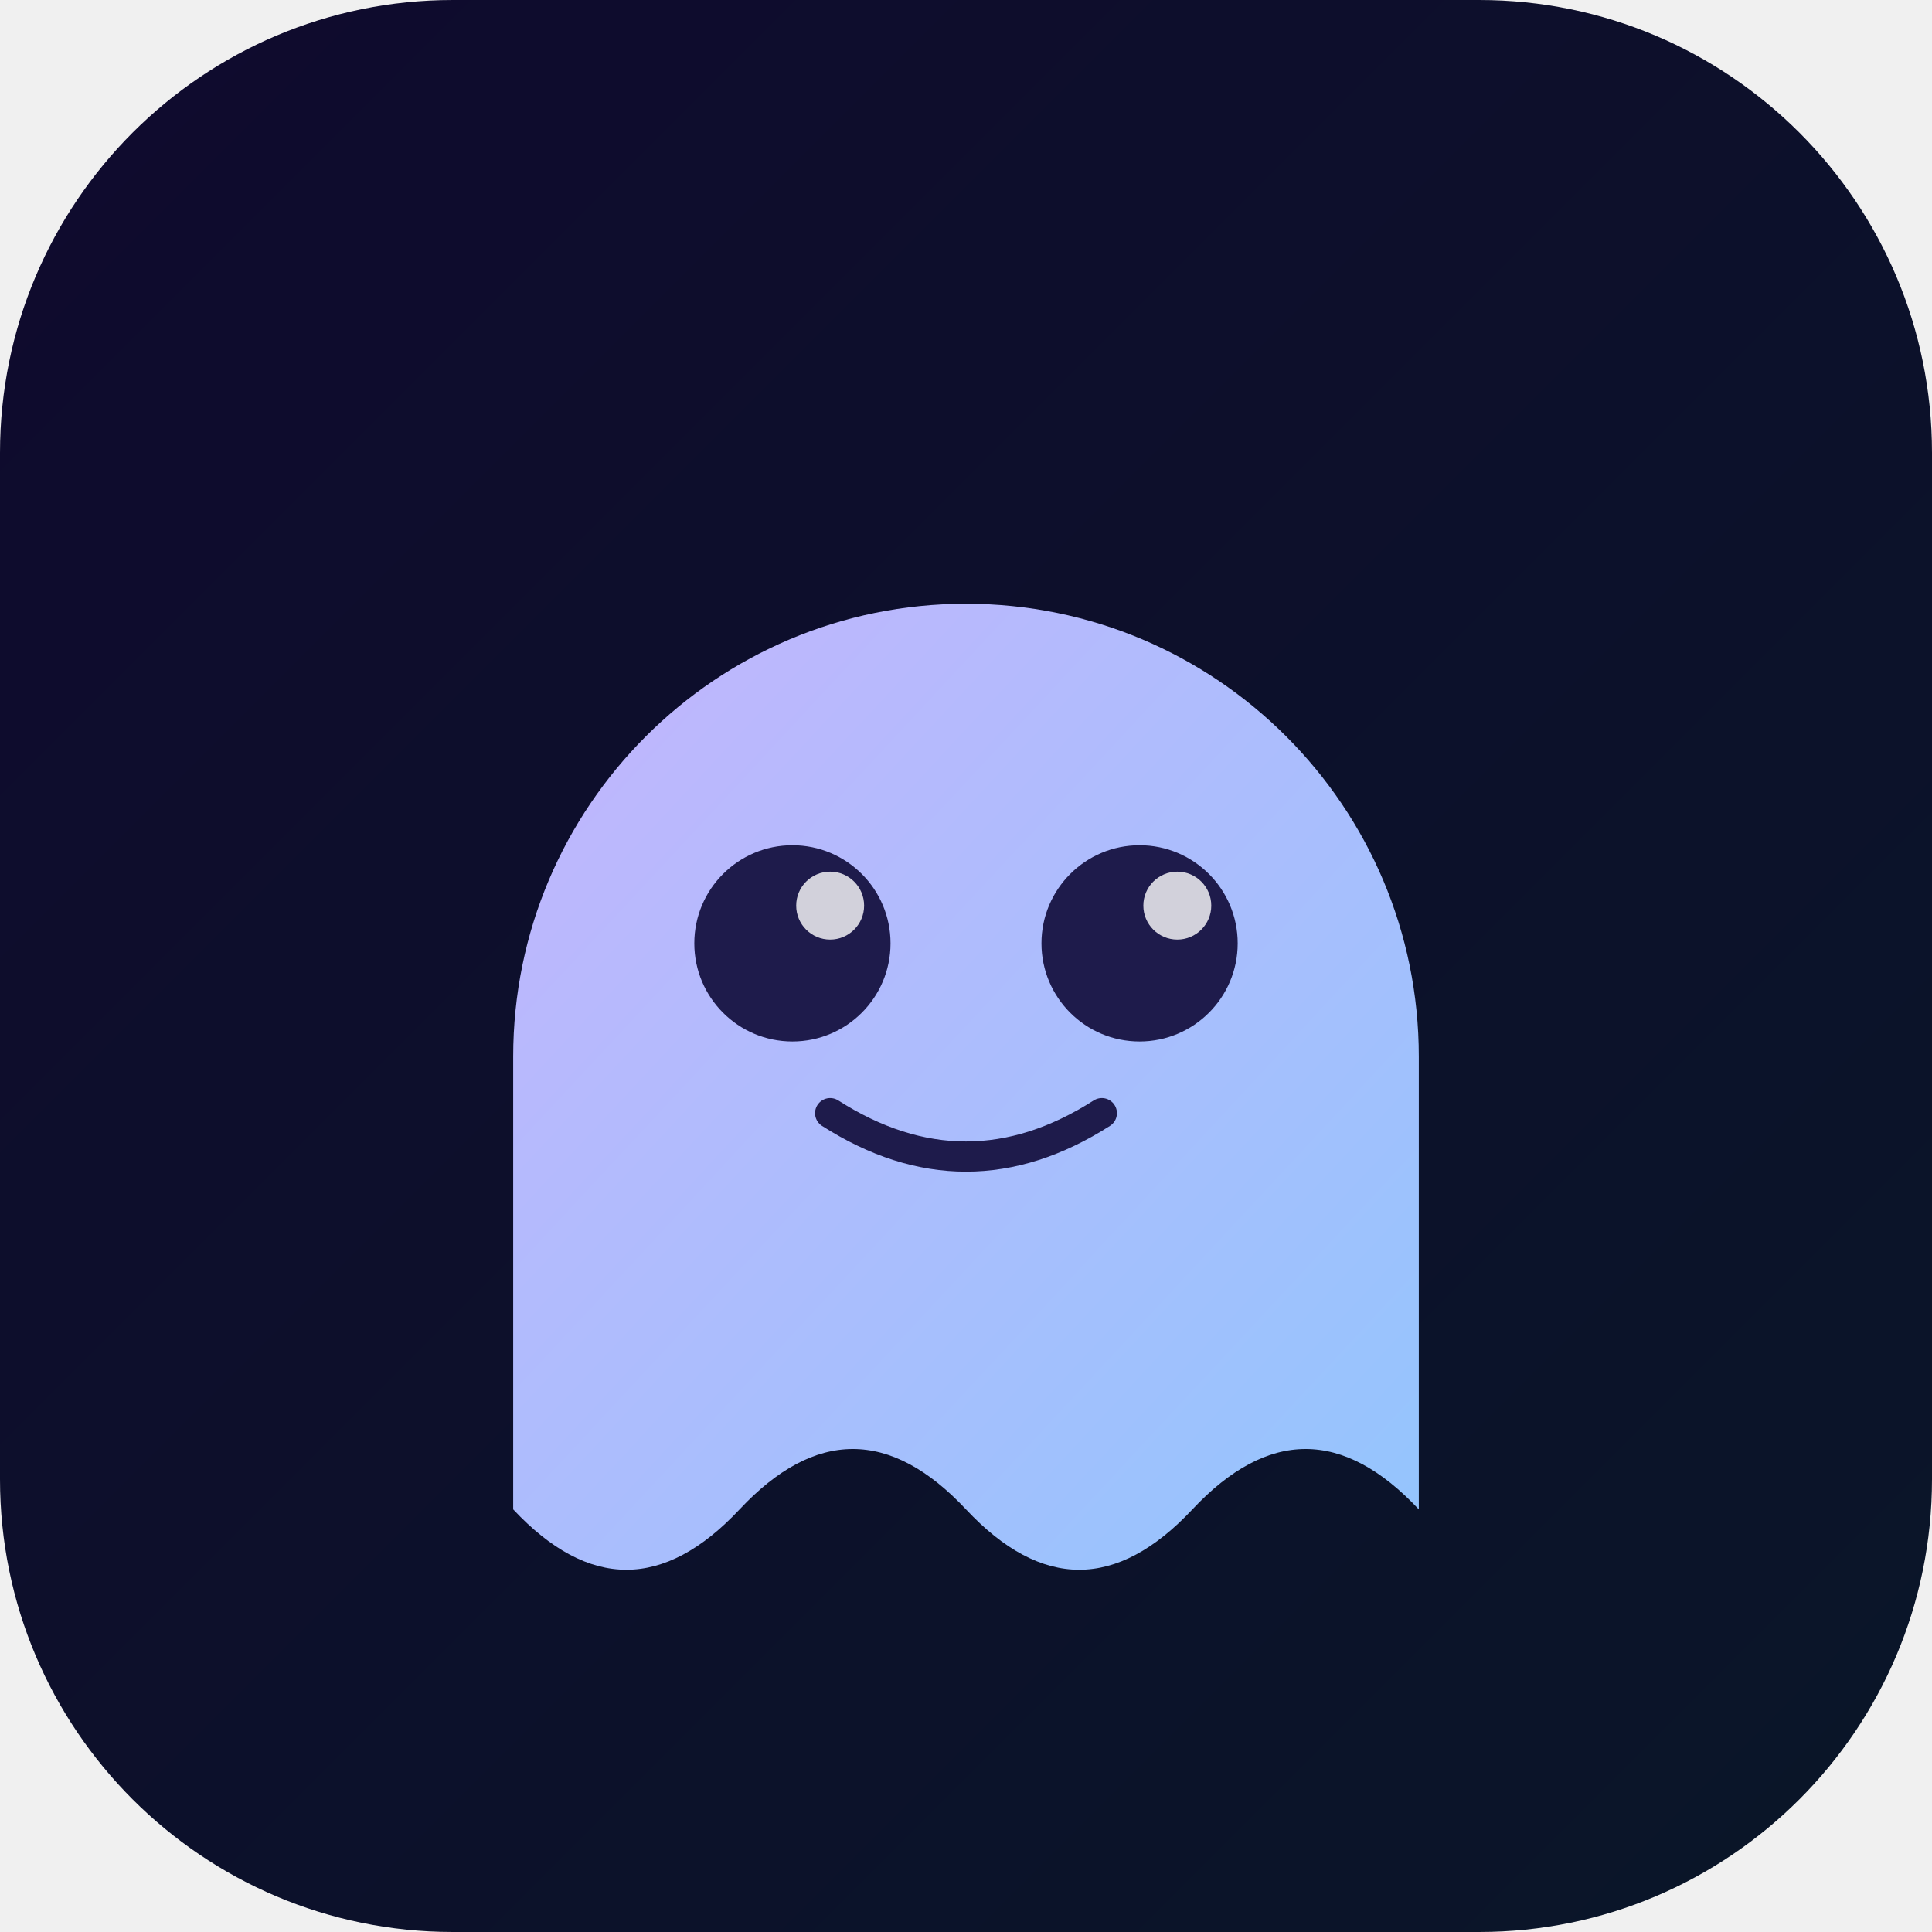
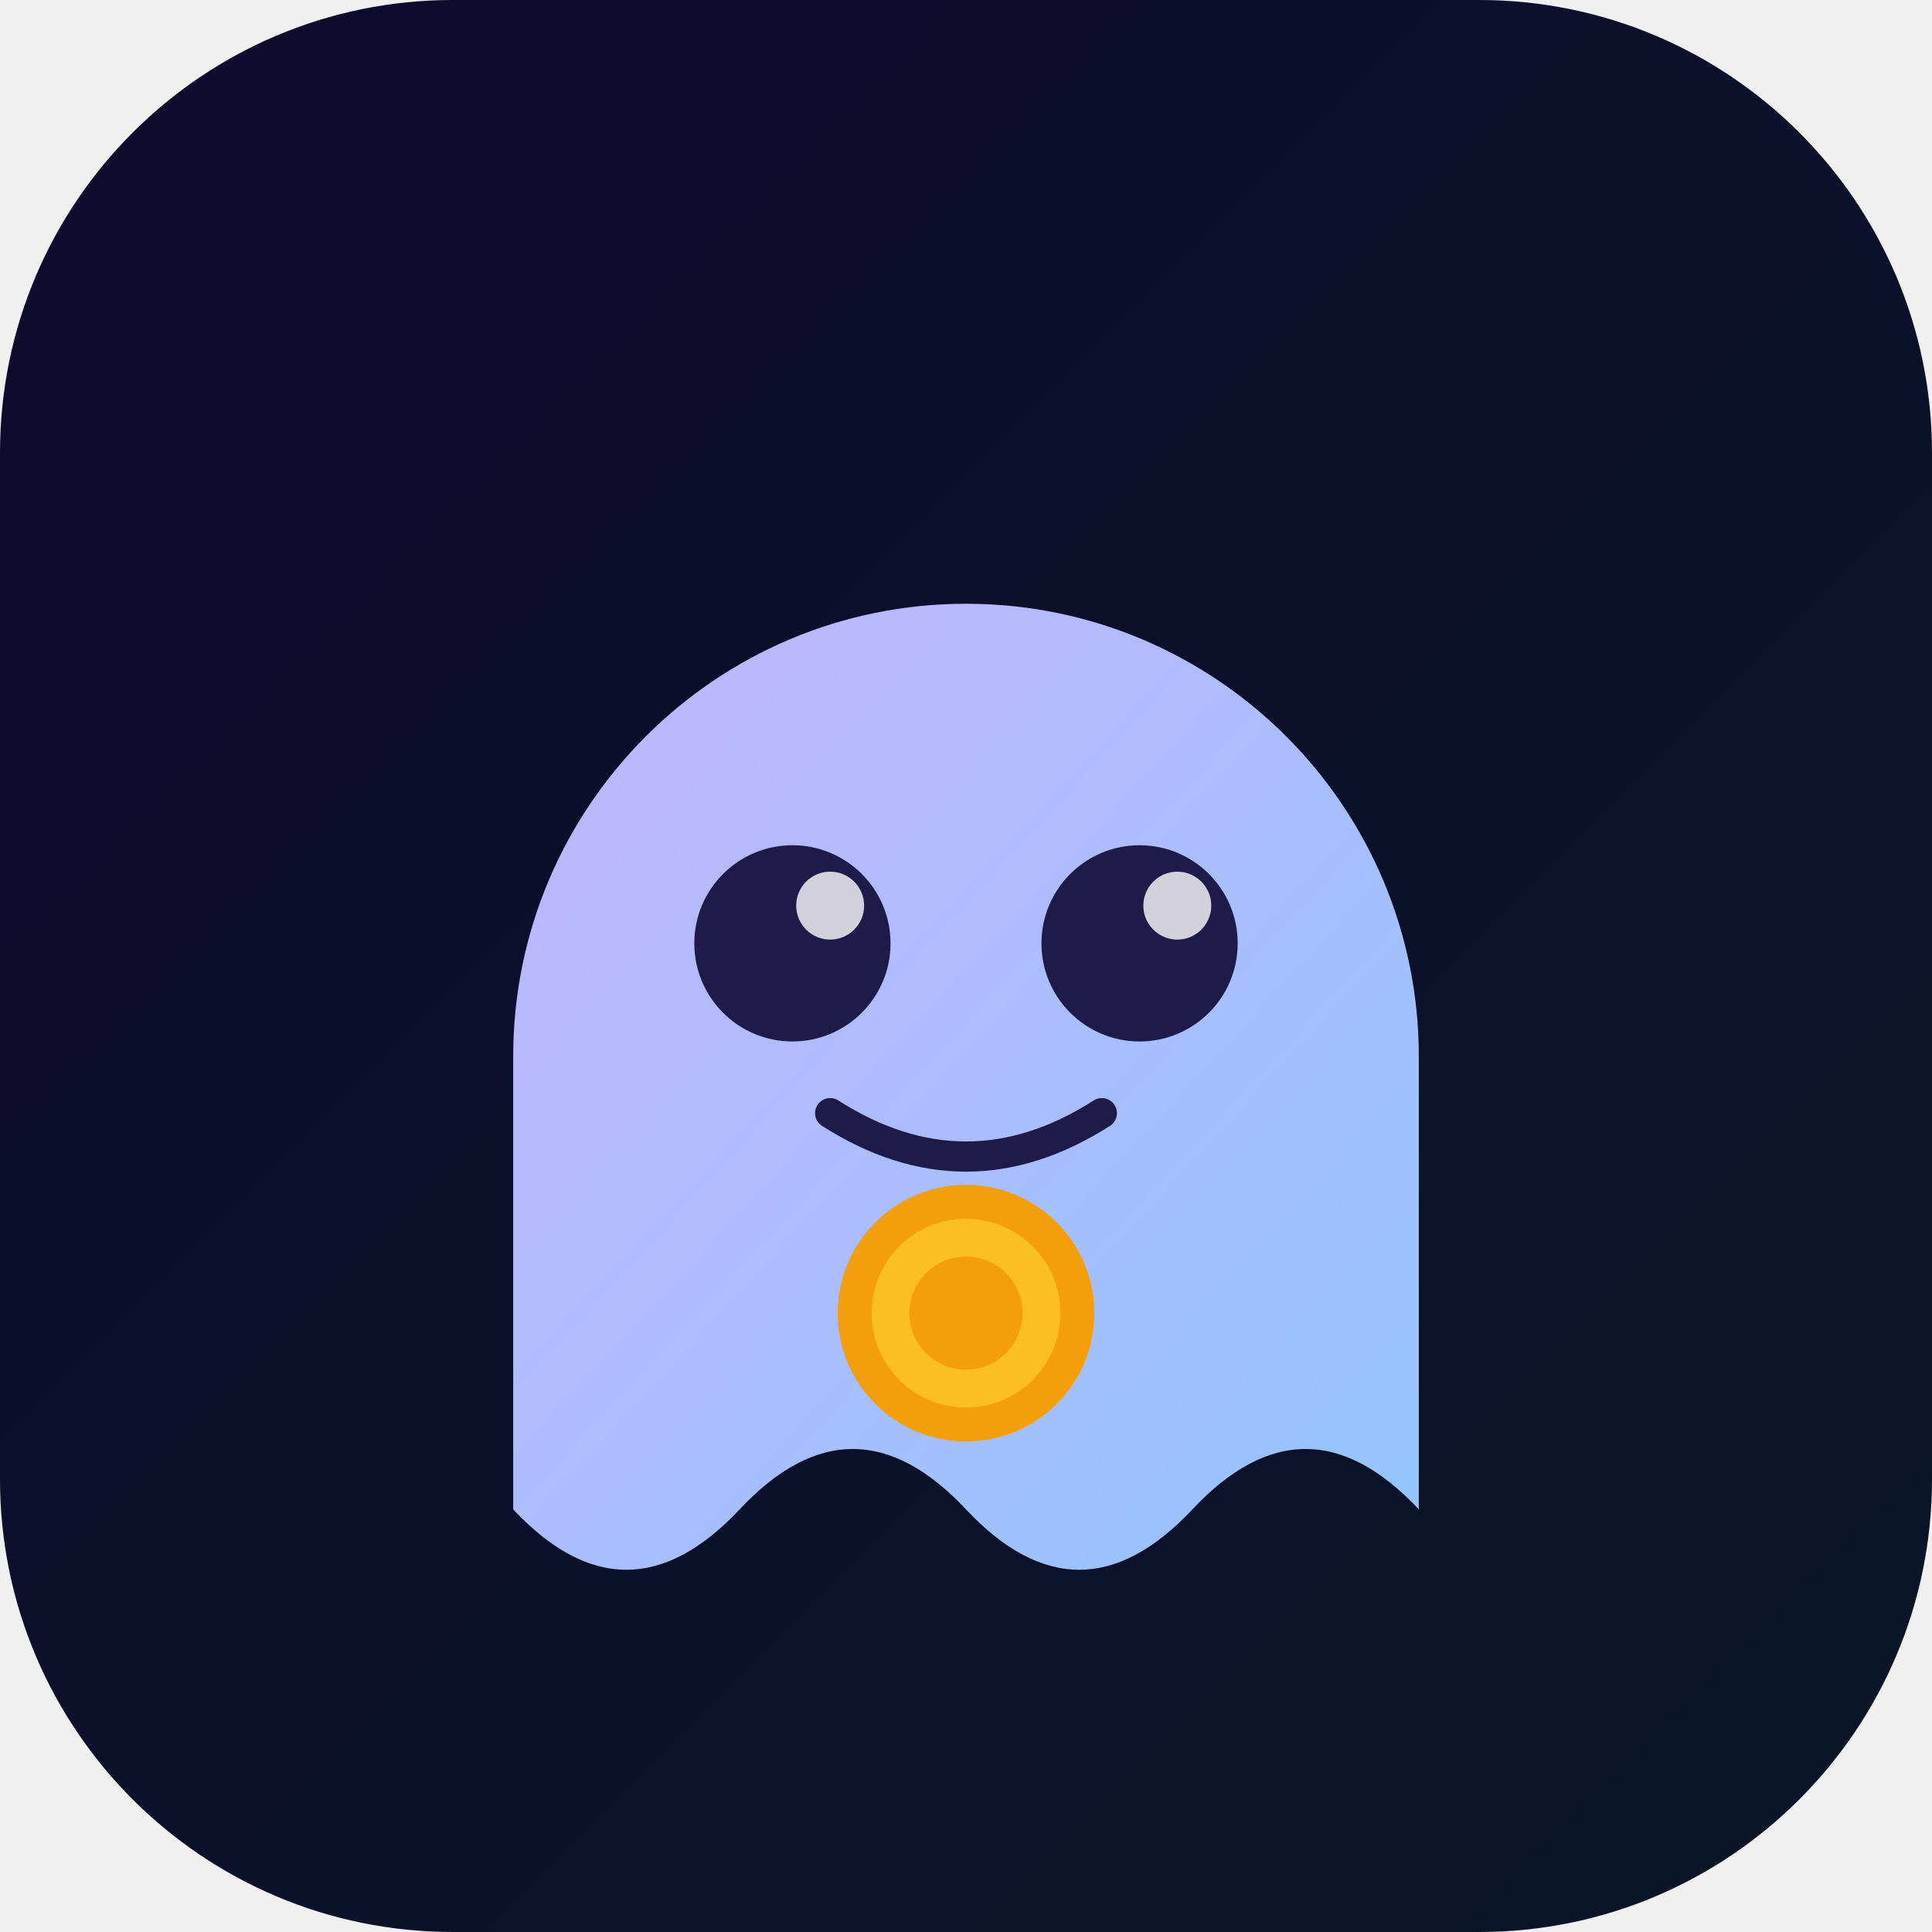
<svg xmlns="http://www.w3.org/2000/svg" viewBox="0 0 512 512">
  <defs>
    <linearGradient id="bg" x1="0%" y1="0%" x2="100%" y2="100%">
      <stop offset="0%" stop-color="#0f0a2e" />
      <stop offset="100%" stop-color="#0a1628" />
    </linearGradient>
    <linearGradient id="ghost" x1="0%" y1="0%" x2="100%" y2="100%">
      <stop offset="0%" stop-color="#c4b5fd" />
      <stop offset="100%" stop-color="#93c5fd" />
    </linearGradient>
  </defs>
  <rect width="512" height="512" rx="120" fill="url(#bg)" />
  <path d="M136,400 L136,280 A120,120 0 0,1 376,280 L376,400 Q346,368 316,400 Q286,432 256,400 Q226,368 196,400 Q166,432 136,400 Z" fill="url(#ghost)" />
  <circle cx="210" cy="250" r="26" fill="#1e1b4b" />
  <circle cx="302" cy="250" r="26" fill="#1e1b4b" />
  <circle cx="220" cy="240" r="9" fill="white" opacity="0.8" />
  <circle cx="312" cy="240" r="9" fill="white" opacity="0.8" />
  <path d="M220,295 Q256,318 292,295" fill="none" stroke="#1e1b4b" stroke-width="8" stroke-linecap="round" />
+   <circle cx="256" cy="348" r="34" fill="#f59e0b" />
+   <circle cx="256" cy="348" r="25" fill="#fbbf24" />
+   <circle cx="256" cy="348" r="15" fill="#f59e0b" />
</svg>
